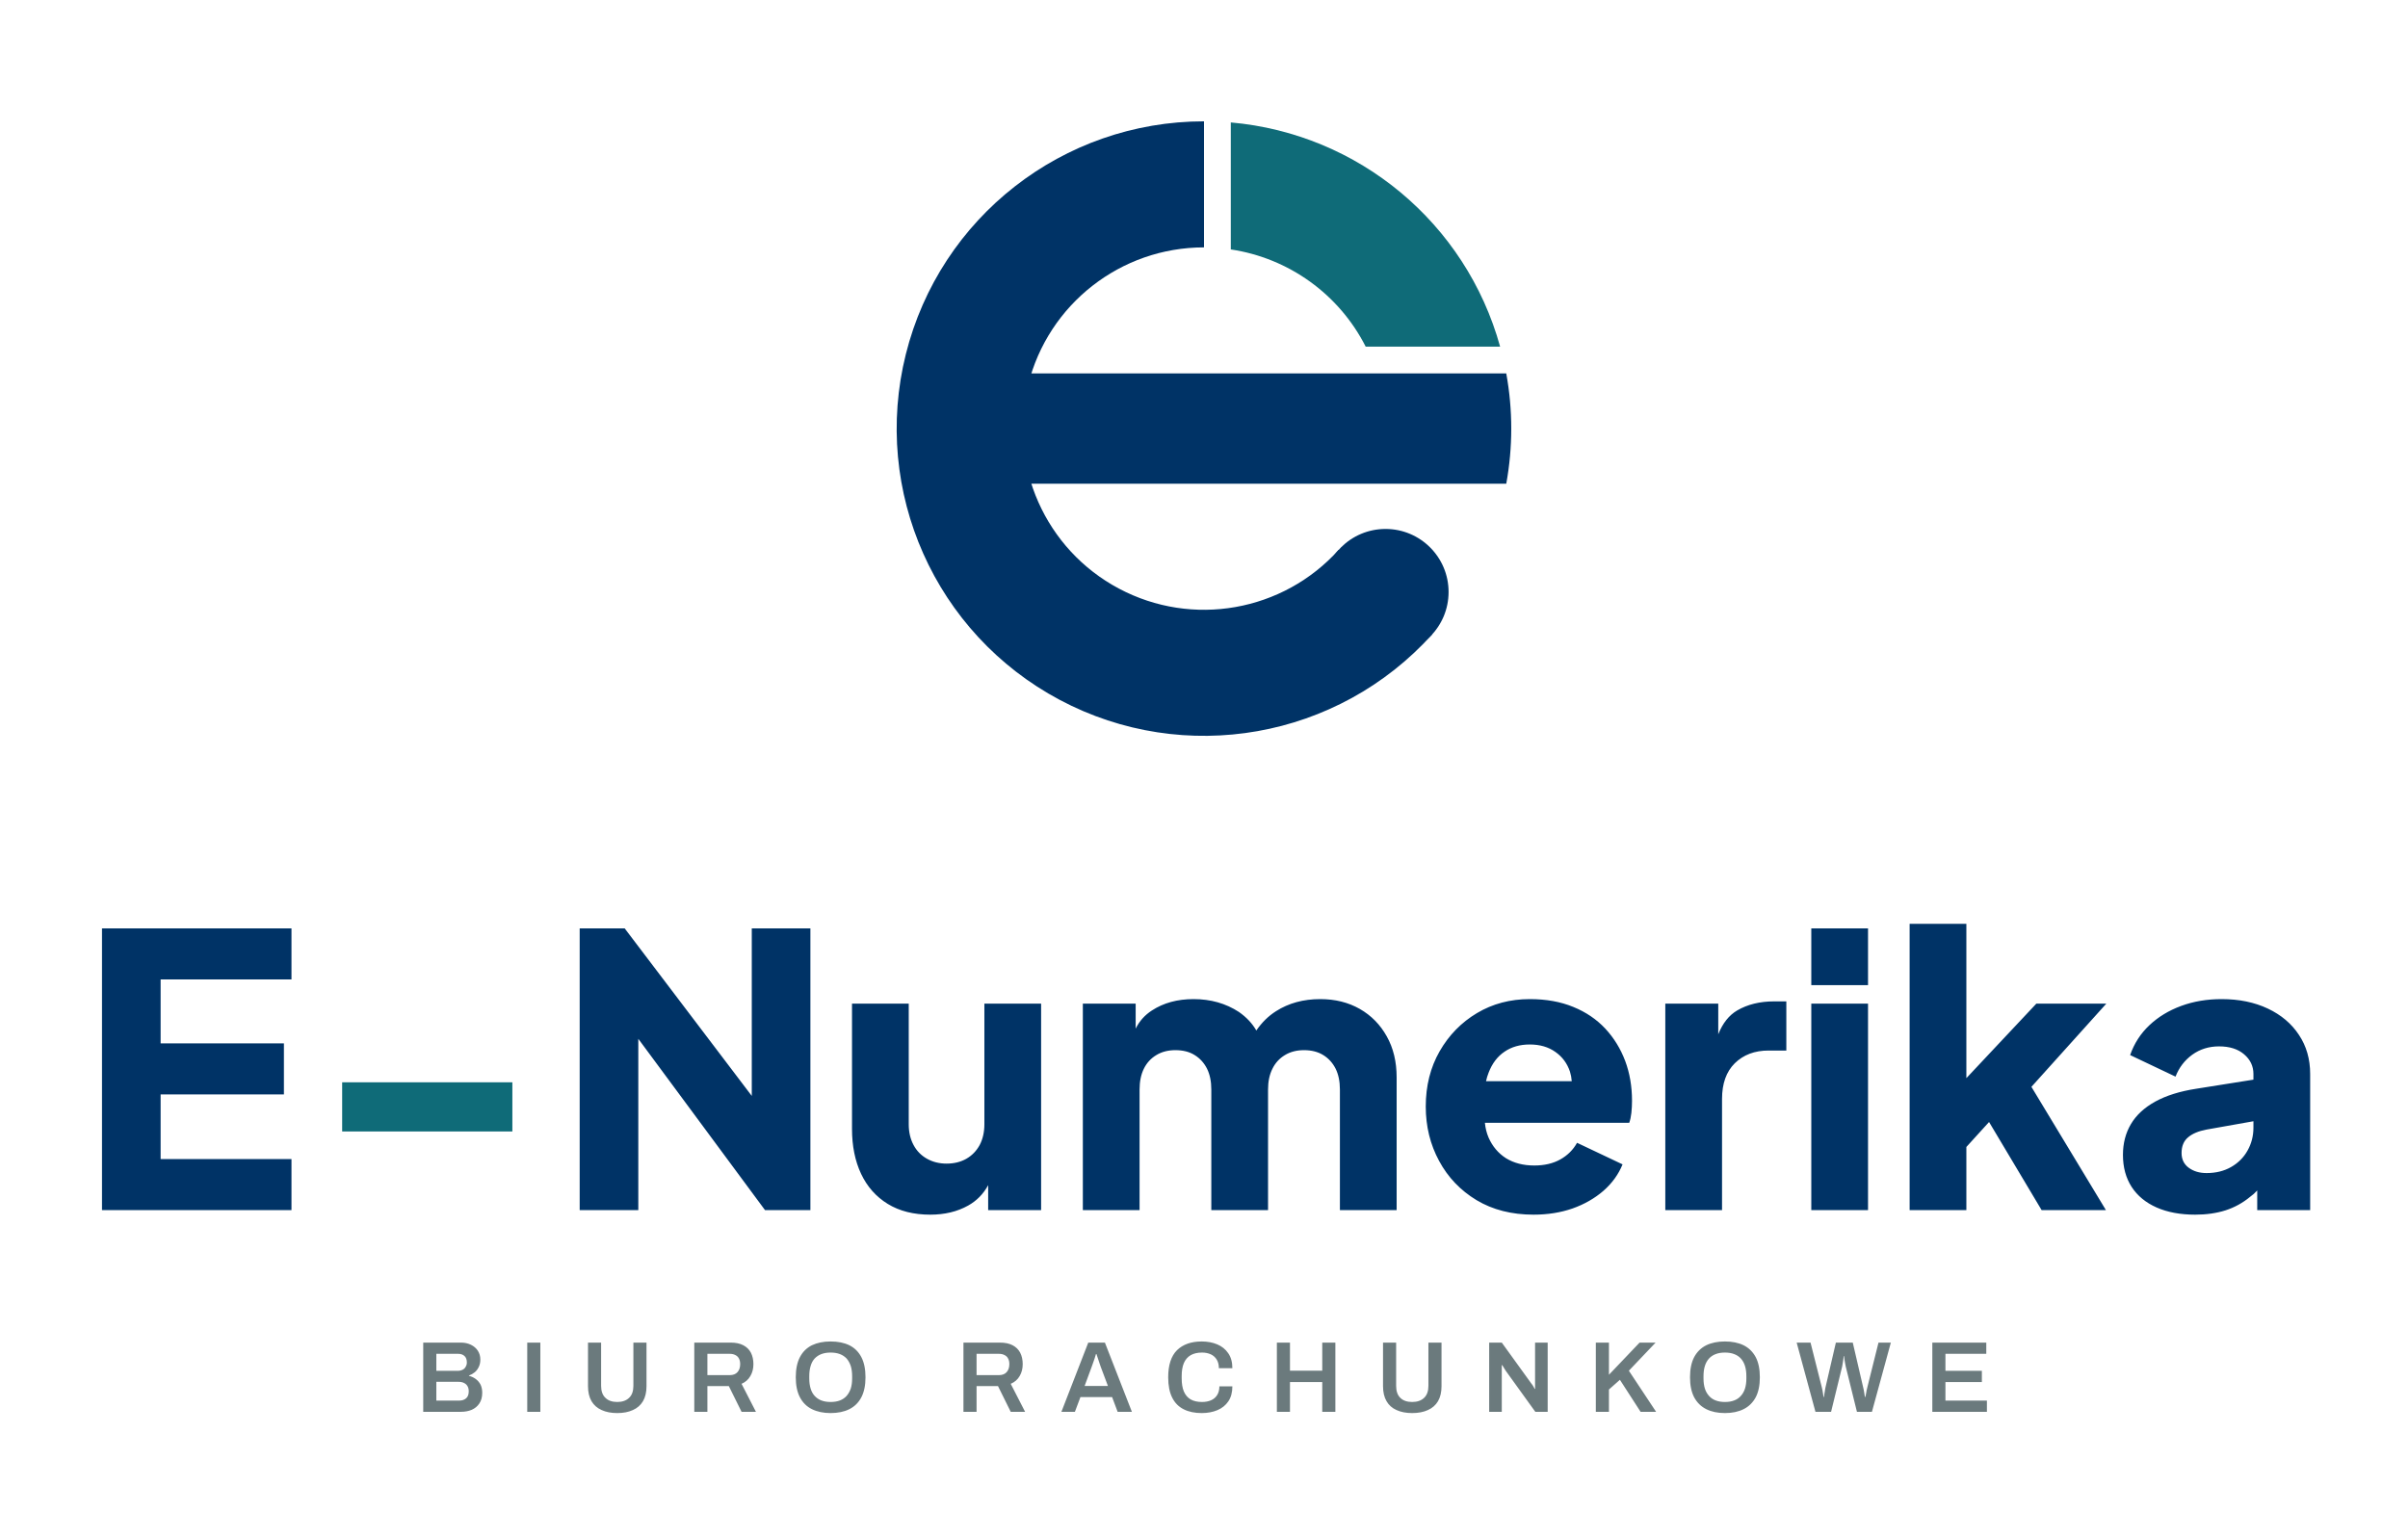
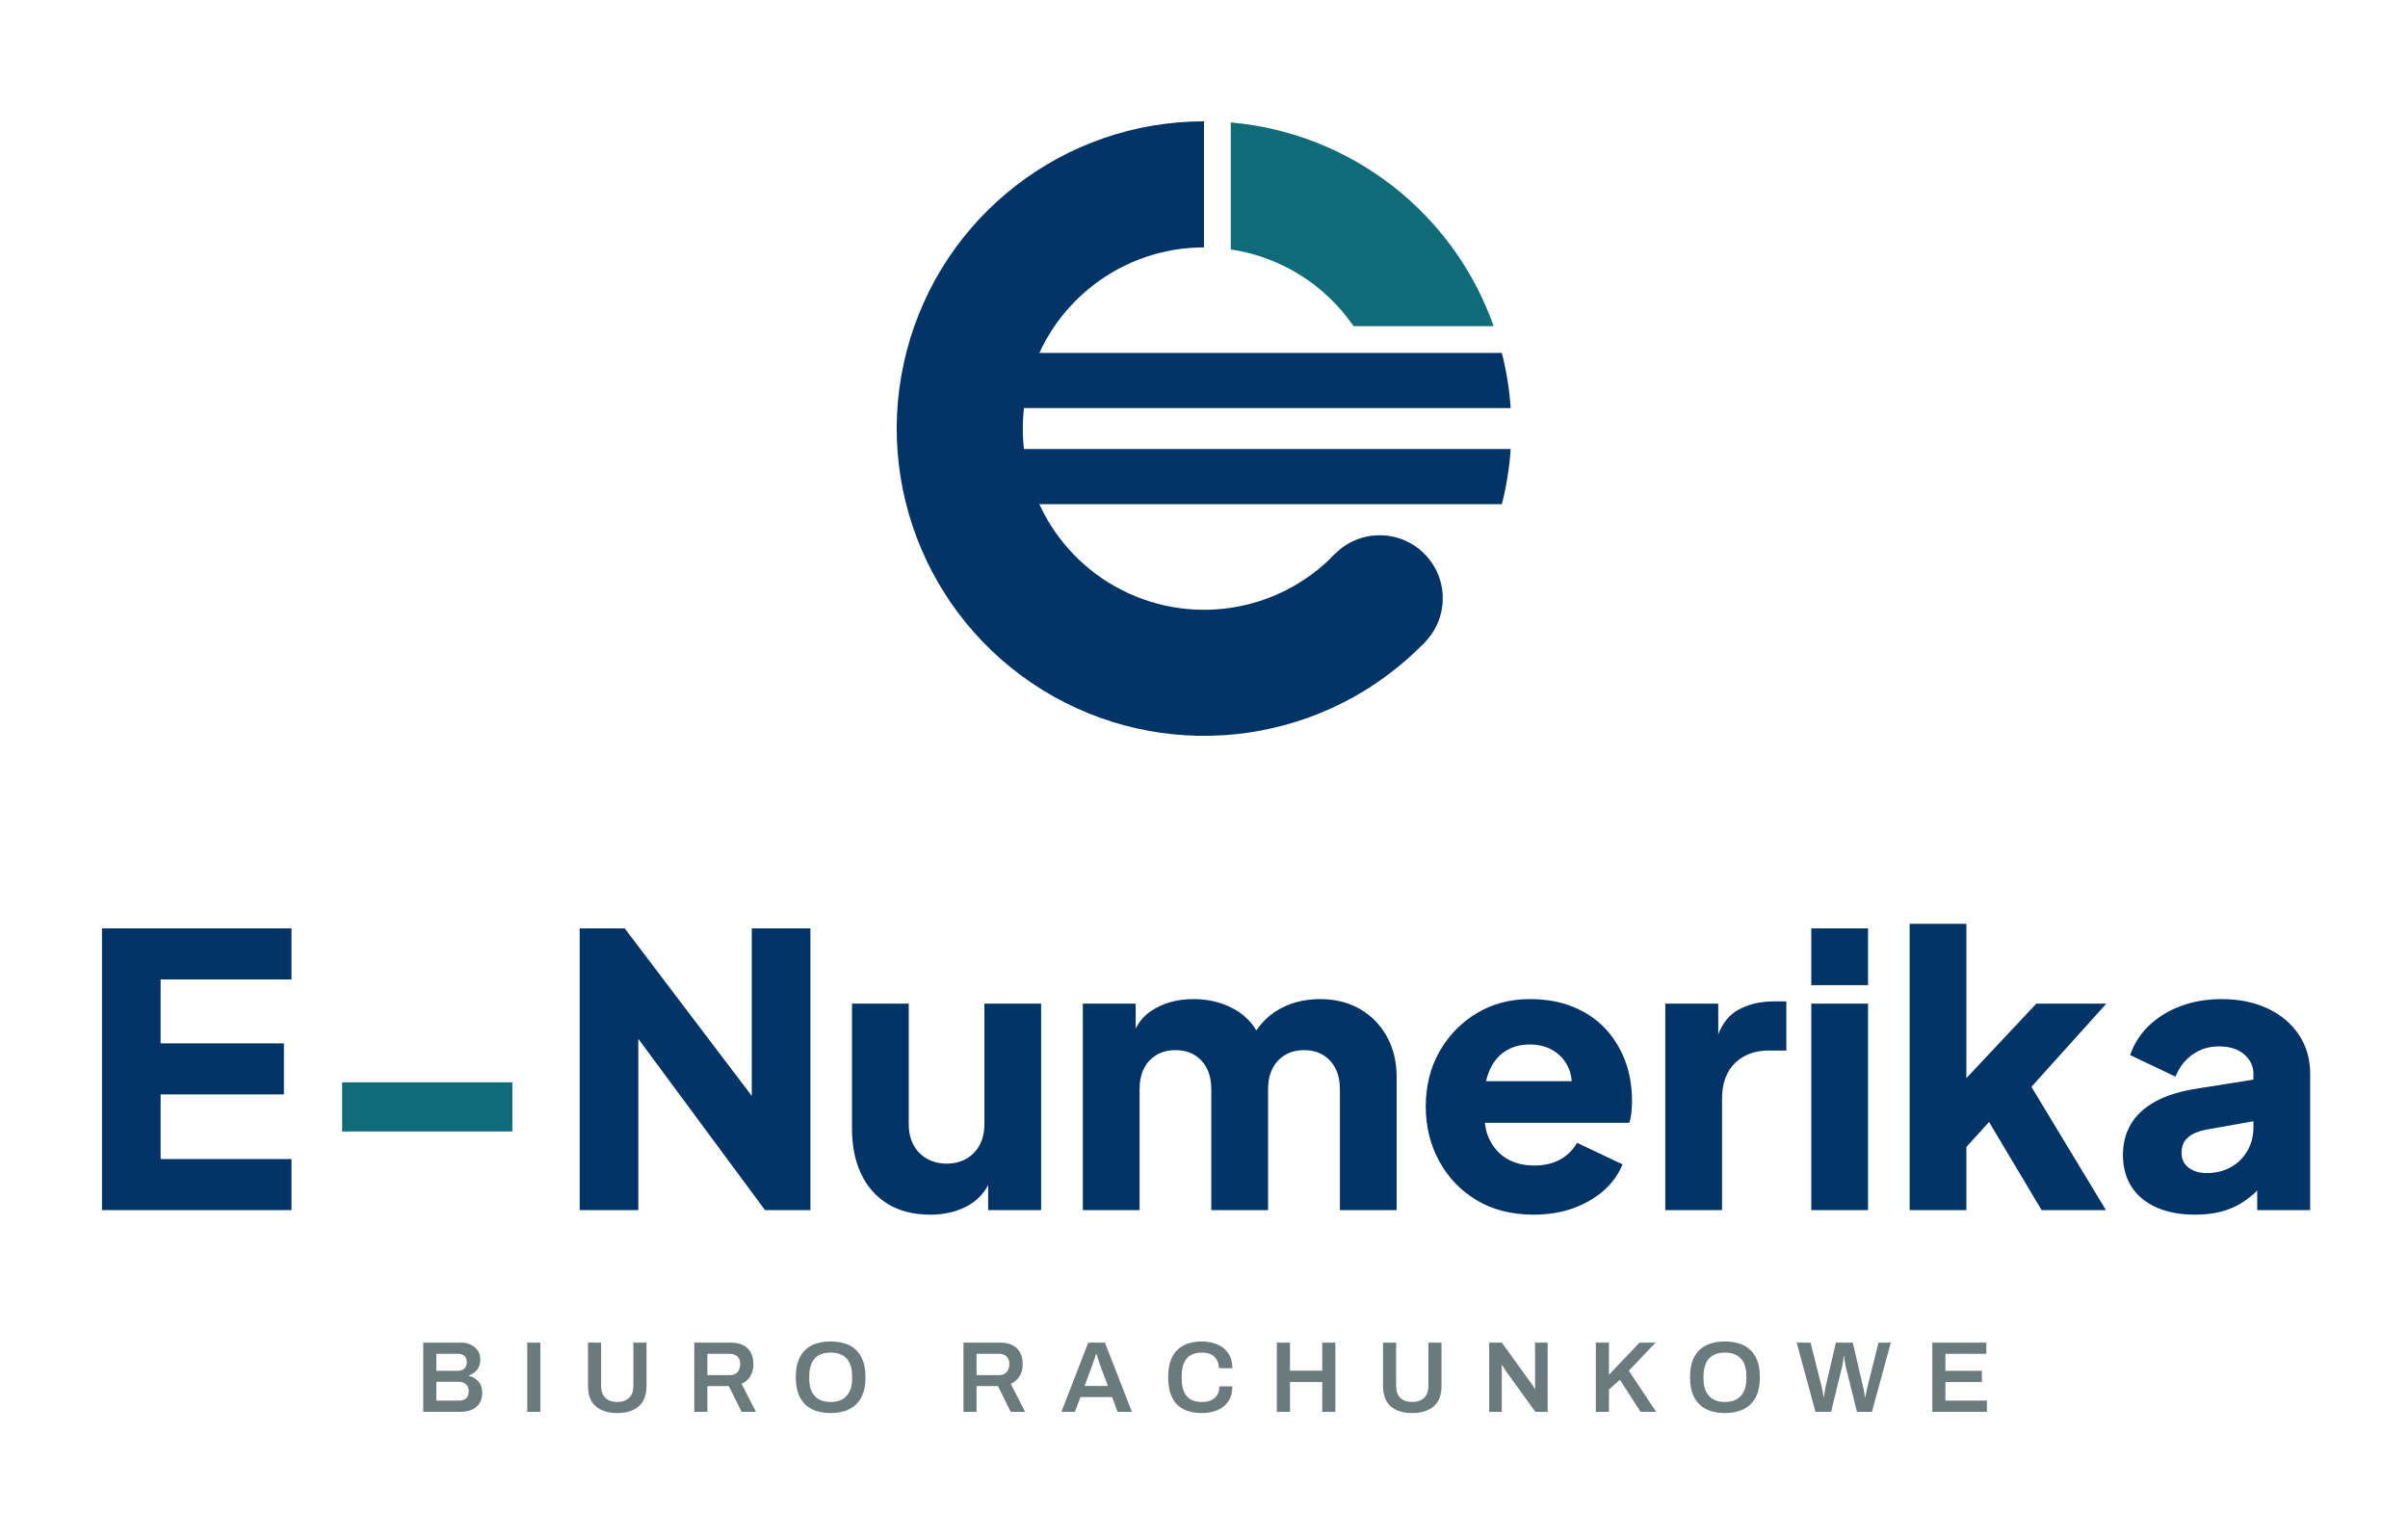
<svg xmlns="http://www.w3.org/2000/svg" viewBox="0 0 191 122" width="1146" height="732">
  <g transform="translate(65.5 4) scale(1.25)">
-     <path d="M25.70 4.57 A19.5 19.5 0 0 1 42.79 18.80 L34.26 18.80 A11.5 11.5 0 0 0 25.70 12.63 Z" fill="#0f6b78" />
-     <path d="M24 8.50 A15.5 15.5 0 1 0 35.52 34.37" fill="none" stroke="#003366" stroke-width="8" />
-     <circle cx="35.52" cy="34.37" r="4" fill="#003366" />
-     <path d="M10 20.50 H43.18 A19.5 19.5 0 0 1 43.18 27.50 H10 Z" fill="#003366" />
+     <path d="M25.70 4.57 A19.5 19.5 0 0 1 42.38 17.50 L33.49 17.50 A11.5 11.5 0 0 0 25.70 12.63 Z" fill="#0f6b78" />
+     <path d="M24 8.50 A15.5 15.5 0 1 0 35.15 34.77" fill="none" stroke="#003366" stroke-width="8" />
+     <circle cx="35.15" cy="34.77" r="4" fill="#003366" />
+     <path d="M10 19.20 H42.90 A19.5 19.5 0 0 1 43.46 22.70 H10 Z" fill="#003366" />
+     <path d="M10 25.30 H43.46 A19.5 19.5 0 0 1 42.90 28.80 H10 Z" fill="#003366" />
  </g>
  <path d="M23.12 96L8.09 96L8.09 73.65L23.12 73.65L23.12 77.7L12.74 77.7L12.74 82.77L22.52 82.77L22.52 86.82L12.74 86.82L12.74 91.95L23.12 91.95L23.12 96M50.63 96L45.98 96L45.98 73.65L49.55 73.65L59.63 86.94L59.63 73.65L64.28 73.65L64.28 96L60.68 96L50.63 82.41L50.63 96M73.79 96.36L73.79 96.36Q71.81 96.36 70.42 95.51Q69.02 94.65 68.3 93.12Q67.58 91.59 67.58 89.55L67.58 89.55L67.58 79.62L72.08 79.62L72.08 89.19Q72.08 90.12 72.46 90.83Q72.83 91.53 73.52 91.92Q74.21 92.31 75.08 92.31L75.08 92.31Q75.98 92.31 76.66 91.92Q77.33 91.53 77.71 90.83Q78.08 90.12 78.08 89.19L78.08 89.19L78.08 79.62L82.58 79.62L82.58 96L78.38 96L78.38 94.02Q77.81 95.07 76.79 95.64L76.79 95.64Q75.5 96.36 73.79 96.36M90.39 96L85.89 96L85.89 79.62L90.08 79.62L90.08 81.6Q90.53 80.7 91.37 80.16L91.37 80.16Q92.75 79.26 94.67 79.26L94.67 79.26Q96.71 79.26 98.27 80.28L98.27 80.28Q99.17 80.91 99.65 81.75L99.65 81.75Q100.31 80.79 101.21 80.22L101.21 80.22Q102.71 79.26 104.72 79.26L104.72 79.26Q106.49 79.26 107.86 80.04Q109.22 80.82 110 82.22Q110.78 83.61 110.78 85.47L110.78 85.47L110.78 96L106.28 96L106.28 86.43Q106.28 85.47 105.94 84.78Q105.59 84.09 104.96 83.7Q104.33 83.31 103.43 83.31L103.43 83.31Q102.56 83.31 101.92 83.7Q101.27 84.09 100.93 84.78Q100.58 85.47 100.58 86.43L100.58 86.43L100.58 96L96.08 96L96.08 86.43Q96.08 85.47 95.74 84.78Q95.39 84.09 94.76 83.7Q94.14 83.31 93.23 83.31L93.23 83.31Q92.36 83.31 91.72 83.7Q91.07 84.09 90.73 84.78Q90.39 85.47 90.39 86.43L90.39 86.43L90.39 96M121.64 96.36L121.64 96.36Q119.04 96.36 117.12 95.21Q115.2 94.05 114.15 92.1Q113.09 90.15 113.09 87.78L113.09 87.78Q113.09 85.32 114.19 83.4Q115.29 81.48 117.15 80.37Q119.01 79.26 121.34 79.26L121.34 79.26Q123.29 79.26 124.79 79.88Q126.29 80.49 127.33 81.6Q128.36 82.71 128.91 84.17Q129.45 85.62 129.45 87.33L129.45 87.33Q129.45 87.81 129.4 88.28Q129.35 88.74 129.23 89.07L129.23 89.07L117.78 89.07Q117.84 89.7 118.07 90.24L118.07 90.24Q118.53 91.29 119.45 91.88Q120.39 92.46 121.7 92.46L121.7 92.46Q122.9 92.46 123.76 91.98Q124.62 91.5 125.09 90.66L125.09 90.66L128.7 92.37Q128.21 93.57 127.18 94.47Q126.14 95.37 124.73 95.87Q123.32 96.36 121.64 96.36M117.87 85.77L117.87 85.77L124.67 85.77Q124.64 85.38 124.53 85.02L124.53 85.02Q124.2 84.03 123.37 83.45Q122.54 82.86 121.34 82.86L121.34 82.86Q120.17 82.86 119.34 83.43Q118.49 84 118.07 85.11L118.07 85.11Q117.95 85.41 117.87 85.77M136.59 96L132.09 96L132.09 79.62L136.29 79.62L136.29 82.05Q136.82 80.73 137.79 80.16L137.79 80.16Q139.02 79.44 140.73 79.44L140.73 79.44L141.69 79.44L141.69 83.34L140.28 83.34Q138.63 83.34 137.6 84.35Q136.59 85.35 136.59 87.18L136.59 87.18L136.59 96M148.17 96L143.67 96L143.67 79.62L148.17 79.62L148.17 96M148.17 78.15L143.67 78.15L143.67 73.65L148.17 73.65L148.17 78.15M155.97 96L151.47 96L151.47 73.29L155.97 73.29L155.97 85.53L161.52 79.62L167.07 79.62L161.13 86.22L167.04 96L161.94 96L157.77 89.01L155.97 90.99L155.97 96M174.12 96.36L174.12 96.36Q172.35 96.36 171.06 95.79Q169.77 95.22 169.08 94.16Q168.39 93.09 168.39 91.62L168.39 91.62Q168.39 90.24 169.02 89.18Q169.65 88.11 170.95 87.39Q172.26 86.67 174.21 86.37L174.21 86.37L178.74 85.65L178.74 85.2Q178.74 84.27 178 83.64Q177.27 83.01 176.01 83.01L176.01 83.01Q174.81 83.01 173.89 83.67Q172.98 84.33 172.56 85.41L172.56 85.41L168.96 83.7Q169.44 82.32 170.49 81.33Q171.54 80.34 173.01 79.8Q174.48 79.26 176.22 79.26L176.22 79.26Q178.29 79.26 179.88 80.01Q181.47 80.76 182.35 82.1Q183.24 83.43 183.24 85.2L183.24 85.2L183.24 96L179.04 96L179.04 94.44Q178.77 94.74 178.47 94.95L178.47 94.95Q177.6 95.67 176.52 96.02Q175.44 96.36 174.12 96.36M178.74 89.46L178.74 88.95L175.02 89.61Q174.06 89.79 173.55 90.23Q173.04 90.66 173.04 91.47L173.04 91.47Q173.04 92.22 173.61 92.64Q174.18 93.06 175.02 93.06L175.02 93.06Q176.13 93.06 176.97 92.58Q177.81 92.1 178.27 91.28Q178.74 90.45 178.74 89.46L178.74 89.46" fill="#003366" />
  <path d="M40.64 89.76L27.14 89.76L27.14 85.86L40.64 85.86L40.64 89.76" fill="#0f6b78" />
  <path d="M36.56 112L33.57 112L33.57 106.51L36.56 106.51Q37 106.51 37.35 106.68Q37.7 106.85 37.9 107.15Q38.1 107.46 38.1 107.86L38.1 107.86Q38.1 108.18 37.98 108.43Q37.86 108.69 37.66 108.86Q37.45 109.03 37.2 109.12L37.2 109.12L37.2 109.15Q37.5 109.22 37.74 109.4Q37.98 109.58 38.12 109.85Q38.25 110.13 38.25 110.49L38.25 110.49Q38.25 111 38.02 111.34Q37.8 111.67 37.42 111.84Q37.04 112 36.56 112L36.56 112M34.61 109.62L34.61 111.11L36.43 111.11Q36.76 111.11 36.97 110.93Q37.18 110.75 37.18 110.37L37.18 110.37Q37.18 110.14 37.09 109.98Q37 109.81 36.82 109.72Q36.64 109.62 36.36 109.62L36.36 109.62L34.61 109.62M34.61 107.4L34.61 108.75L36.29 108.75Q36.53 108.75 36.7 108.66Q36.86 108.58 36.94 108.42Q37.03 108.27 37.03 108.09L37.03 108.09Q37.03 107.74 36.84 107.57Q36.65 107.4 36.35 107.4L36.35 107.4L34.61 107.4M42.86 112L41.82 112L41.82 106.51L42.86 106.51L42.86 112M48.96 112.1L48.96 112.1Q48.24 112.1 47.72 111.86Q47.2 111.63 46.92 111.16Q46.64 110.68 46.64 109.97L46.64 109.97L46.64 106.51L47.68 106.51L47.68 109.94Q47.68 110.57 48.02 110.89Q48.35 111.22 48.96 111.22L48.96 111.22Q49.56 111.22 49.9 110.89Q50.24 110.57 50.24 109.94L50.24 109.94L50.24 106.51L51.28 106.51L51.28 109.97Q51.28 110.68 51 111.16Q50.72 111.63 50.2 111.86Q49.68 112.1 48.96 112.1M56.11 112L55.07 112L55.07 106.51L57.96 106.51Q58.56 106.51 58.96 106.72Q59.36 106.93 59.56 107.31Q59.76 107.7 59.76 108.22L59.76 108.22Q59.76 108.75 59.52 109.16Q59.28 109.58 58.82 109.78L58.82 109.78L59.96 112L58.82 112L57.81 109.96L56.11 109.96L56.11 112M56.11 107.4L56.11 109.09L57.88 109.09Q58.28 109.09 58.49 108.86Q58.71 108.62 58.71 108.22L58.71 108.22Q58.71 107.95 58.61 107.77Q58.52 107.59 58.33 107.5Q58.15 107.4 57.88 107.4L57.88 107.4L56.11 107.4M65.88 112.1L65.88 112.1Q65.03 112.1 64.4 111.79Q63.78 111.48 63.45 110.85Q63.12 110.22 63.12 109.26L63.12 109.26Q63.12 108.29 63.45 107.66Q63.78 107.03 64.4 106.72Q65.03 106.42 65.88 106.42L65.88 106.42Q66.75 106.42 67.37 106.72Q67.99 107.03 68.32 107.66Q68.65 108.29 68.65 109.26L68.65 109.26Q68.65 110.22 68.32 110.85Q67.99 111.48 67.37 111.79Q66.75 112.1 65.88 112.1M65.88 111.22L65.88 111.22Q66.3 111.22 66.62 111.1Q66.93 110.98 67.15 110.74Q67.36 110.5 67.48 110.16Q67.59 109.81 67.59 109.35L67.59 109.35L67.59 109.18Q67.59 108.71 67.48 108.36Q67.36 108.01 67.15 107.77Q66.93 107.54 66.62 107.42Q66.3 107.3 65.88 107.3L65.88 107.3Q65.47 107.3 65.15 107.42Q64.84 107.54 64.62 107.77Q64.4 108.01 64.3 108.36Q64.19 108.71 64.19 109.18L64.19 109.18L64.19 109.35Q64.19 109.81 64.3 110.16Q64.4 110.5 64.62 110.74Q64.84 110.98 65.15 111.1Q65.47 111.22 65.88 111.22M77.46 112L76.42 112L76.42 106.51L79.31 106.51Q79.92 106.51 80.32 106.72Q80.72 106.93 80.92 107.31Q81.12 107.7 81.12 108.22L81.12 108.22Q81.12 108.75 80.88 109.16Q80.64 109.58 80.17 109.78L80.17 109.78L81.31 112L80.17 112L79.16 109.96L77.46 109.96L77.46 112M77.46 107.4L77.46 109.09L79.23 109.09Q79.63 109.09 79.84 108.86Q80.06 108.62 80.06 108.22L80.06 108.22Q80.06 107.95 79.96 107.77Q79.87 107.59 79.68 107.5Q79.5 107.4 79.23 107.4L79.23 107.4L77.46 107.4M85.26 112L84.19 112L86.32 106.51L87.64 106.51L89.78 112L88.65 112L88.21 110.83L85.7 110.83L85.26 112M86.58 108.46L86.03 109.95L87.88 109.95L87.32 108.46Q87.29 108.38 87.25 108.26Q87.2 108.14 87.16 107.99Q87.11 107.84 87.06 107.69Q87.01 107.54 86.97 107.42L86.97 107.42L86.93 107.42Q86.88 107.58 86.82 107.78Q86.75 107.99 86.68 108.18Q86.62 108.36 86.58 108.46L86.58 108.46M95.32 112.1L95.32 112.1Q94.48 112.1 93.89 111.8Q93.29 111.5 92.98 110.88Q92.66 110.25 92.66 109.26L92.66 109.26Q92.66 107.81 93.36 107.11Q94.07 106.42 95.32 106.42L95.32 106.42Q96 106.42 96.55 106.65Q97.1 106.88 97.42 107.35Q97.75 107.82 97.75 108.54L97.75 108.54L96.68 108.54Q96.68 108.14 96.51 107.86Q96.34 107.58 96.04 107.44Q95.73 107.3 95.34 107.3L95.34 107.3Q94.8 107.3 94.44 107.51Q94.08 107.72 93.9 108.14Q93.73 108.55 93.73 109.17L93.73 109.17L93.73 109.34Q93.73 109.97 93.9 110.38Q94.08 110.8 94.43 111.01Q94.79 111.22 95.34 111.22L95.34 111.22Q95.76 111.22 96.07 111.08Q96.38 110.94 96.55 110.66Q96.72 110.38 96.72 109.98L96.72 109.98L97.75 109.98Q97.75 110.7 97.43 111.17Q97.11 111.64 96.56 111.87Q96.01 112.1 95.32 112.1M102.32 112L101.28 112L101.28 106.51L102.32 106.51L102.32 108.74L104.88 108.74L104.88 106.51L105.92 106.51L105.92 112L104.88 112L104.88 109.64L102.32 109.64L102.32 112M112.01 112.1L112.01 112.1Q111.29 112.1 110.77 111.86Q110.25 111.63 109.98 111.16Q109.7 110.68 109.7 109.97L109.7 109.97L109.7 106.51L110.74 106.51L110.74 109.94Q110.74 110.57 111.07 110.89Q111.4 111.22 112.01 111.22L112.01 111.22Q112.62 111.22 112.96 110.89Q113.3 110.57 113.3 109.94L113.3 109.94L113.3 106.51L114.34 106.51L114.34 109.97Q114.34 110.68 114.06 111.16Q113.78 111.63 113.26 111.86Q112.74 112.1 112.01 112.1M119.12 112L118.12 112L118.12 106.51L119.12 106.51L121.46 109.75Q121.5 109.8 121.56 109.88Q121.61 109.97 121.66 110.05Q121.71 110.13 121.72 110.18L121.72 110.18L121.76 110.18L121.76 106.51L122.76 106.51L122.76 112L121.78 112L119.43 108.74Q119.36 108.64 119.28 108.5Q119.2 108.36 119.16 108.3L119.16 108.3L119.12 108.3L119.12 112M127.62 112L126.58 112L126.58 106.51L127.62 106.51L127.62 109.06L130.05 106.51L131.32 106.51L129.2 108.74L131.36 112L130.13 112L128.49 109.46L127.62 110.23L127.62 112M136.82 112.1L136.82 112.1Q135.96 112.1 135.34 111.79Q134.72 111.48 134.38 110.85Q134.05 110.22 134.05 109.26L134.05 109.26Q134.05 108.29 134.38 107.66Q134.72 107.03 135.34 106.72Q135.96 106.42 136.82 106.42L136.82 106.42Q137.68 106.42 138.3 106.72Q138.92 107.03 139.26 107.66Q139.59 108.29 139.59 109.26L139.59 109.26Q139.59 110.22 139.26 110.85Q138.92 111.48 138.3 111.79Q137.68 112.1 136.82 112.1M136.82 111.22L136.82 111.22Q137.24 111.22 137.55 111.1Q137.87 110.98 138.08 110.74Q138.3 110.5 138.41 110.16Q138.52 109.81 138.52 109.35L138.52 109.35L138.52 109.18Q138.52 108.71 138.41 108.36Q138.3 108.01 138.08 107.77Q137.87 107.54 137.55 107.42Q137.24 107.3 136.82 107.3L136.82 107.3Q136.4 107.3 136.09 107.42Q135.77 107.54 135.56 107.77Q135.34 108.01 135.23 108.36Q135.12 108.71 135.12 109.18L135.12 109.18L135.12 109.35Q135.12 109.81 135.23 110.16Q135.34 110.5 135.56 110.74Q135.77 110.98 136.09 111.1Q136.4 111.22 136.82 111.22M145.24 112L144 112L142.51 106.51L143.61 106.51L144.5 110.04Q144.52 110.12 144.55 110.26Q144.57 110.4 144.6 110.55Q144.62 110.7 144.64 110.82L144.64 110.82L144.68 110.82Q144.69 110.73 144.7 110.62Q144.72 110.5 144.74 110.39Q144.76 110.28 144.77 110.19Q144.79 110.1 144.8 110.04L144.8 110.04L145.62 106.51L146.96 106.51L147.78 110.04Q147.8 110.12 147.83 110.26Q147.85 110.4 147.88 110.55Q147.9 110.7 147.92 110.82L147.92 110.82L147.96 110.82Q147.97 110.74 148 110.62L148 110.62L148.04 110.41Q148.05 110.3 148.08 110.21Q148.1 110.11 148.12 110.04L148.12 110.04L149 106.51L149.98 106.51L148.48 112L147.29 112L146.4 108.4Q146.38 108.29 146.35 108.14Q146.32 107.99 146.3 107.84Q146.28 107.7 146.27 107.58L146.27 107.58L146.24 107.58Q146.23 107.7 146.21 107.86Q146.19 108.02 146.16 108.16Q146.14 108.3 146.12 108.4L146.12 108.4L145.24 112M157.6 112L153.27 112L153.27 106.51L157.55 106.51L157.55 107.4L154.31 107.4L154.31 108.75L157.2 108.75L157.2 109.64L154.31 109.64L154.31 111.11L157.6 111.11L157.6 112" fill="#6b7a7d" />
</svg>
